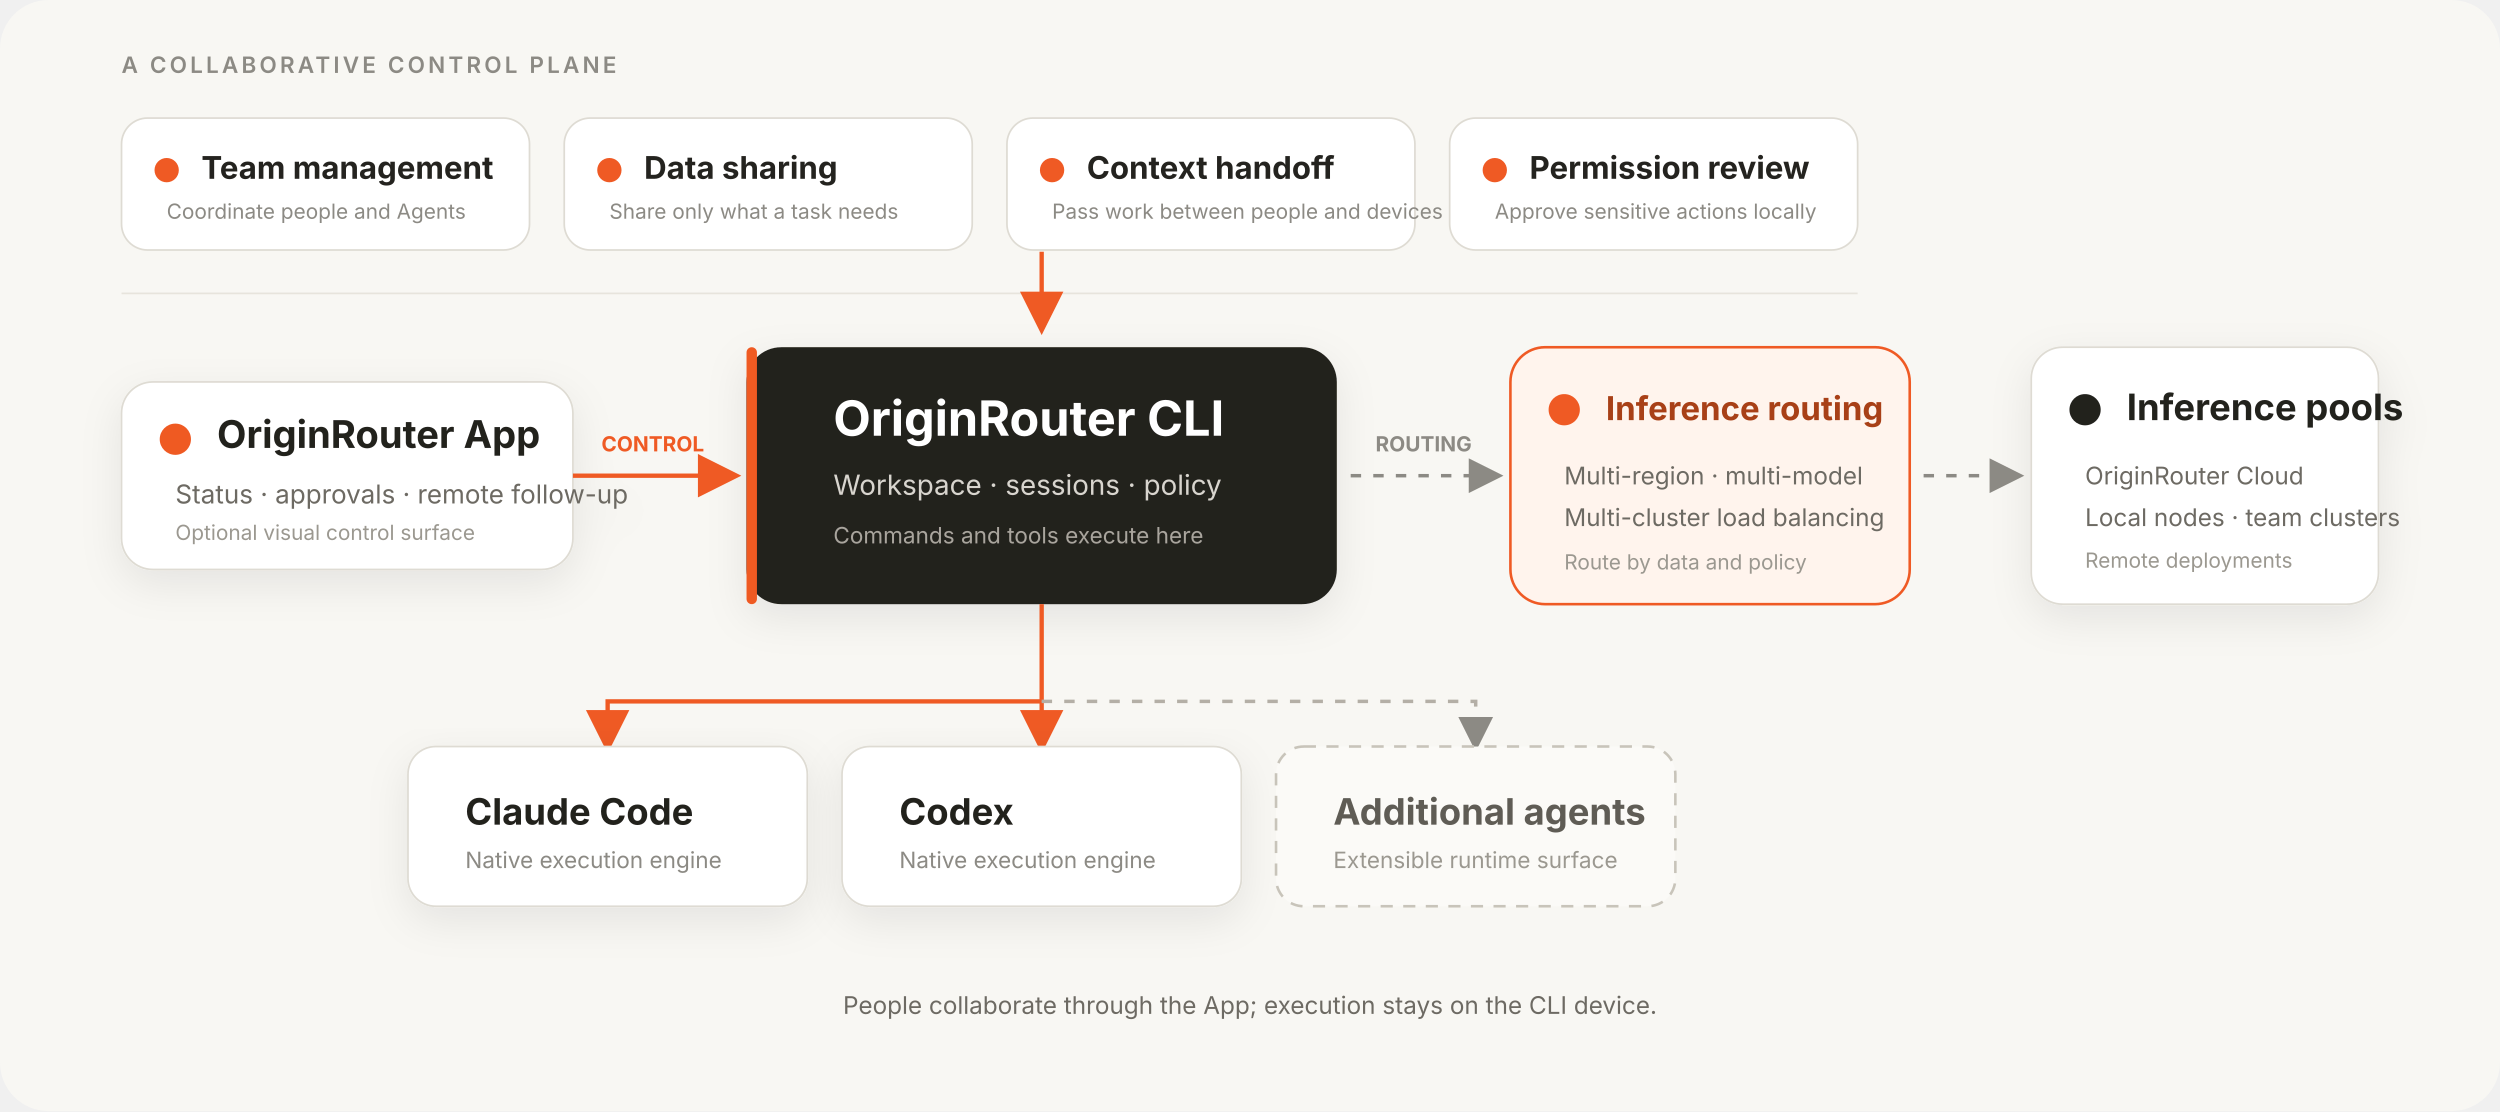
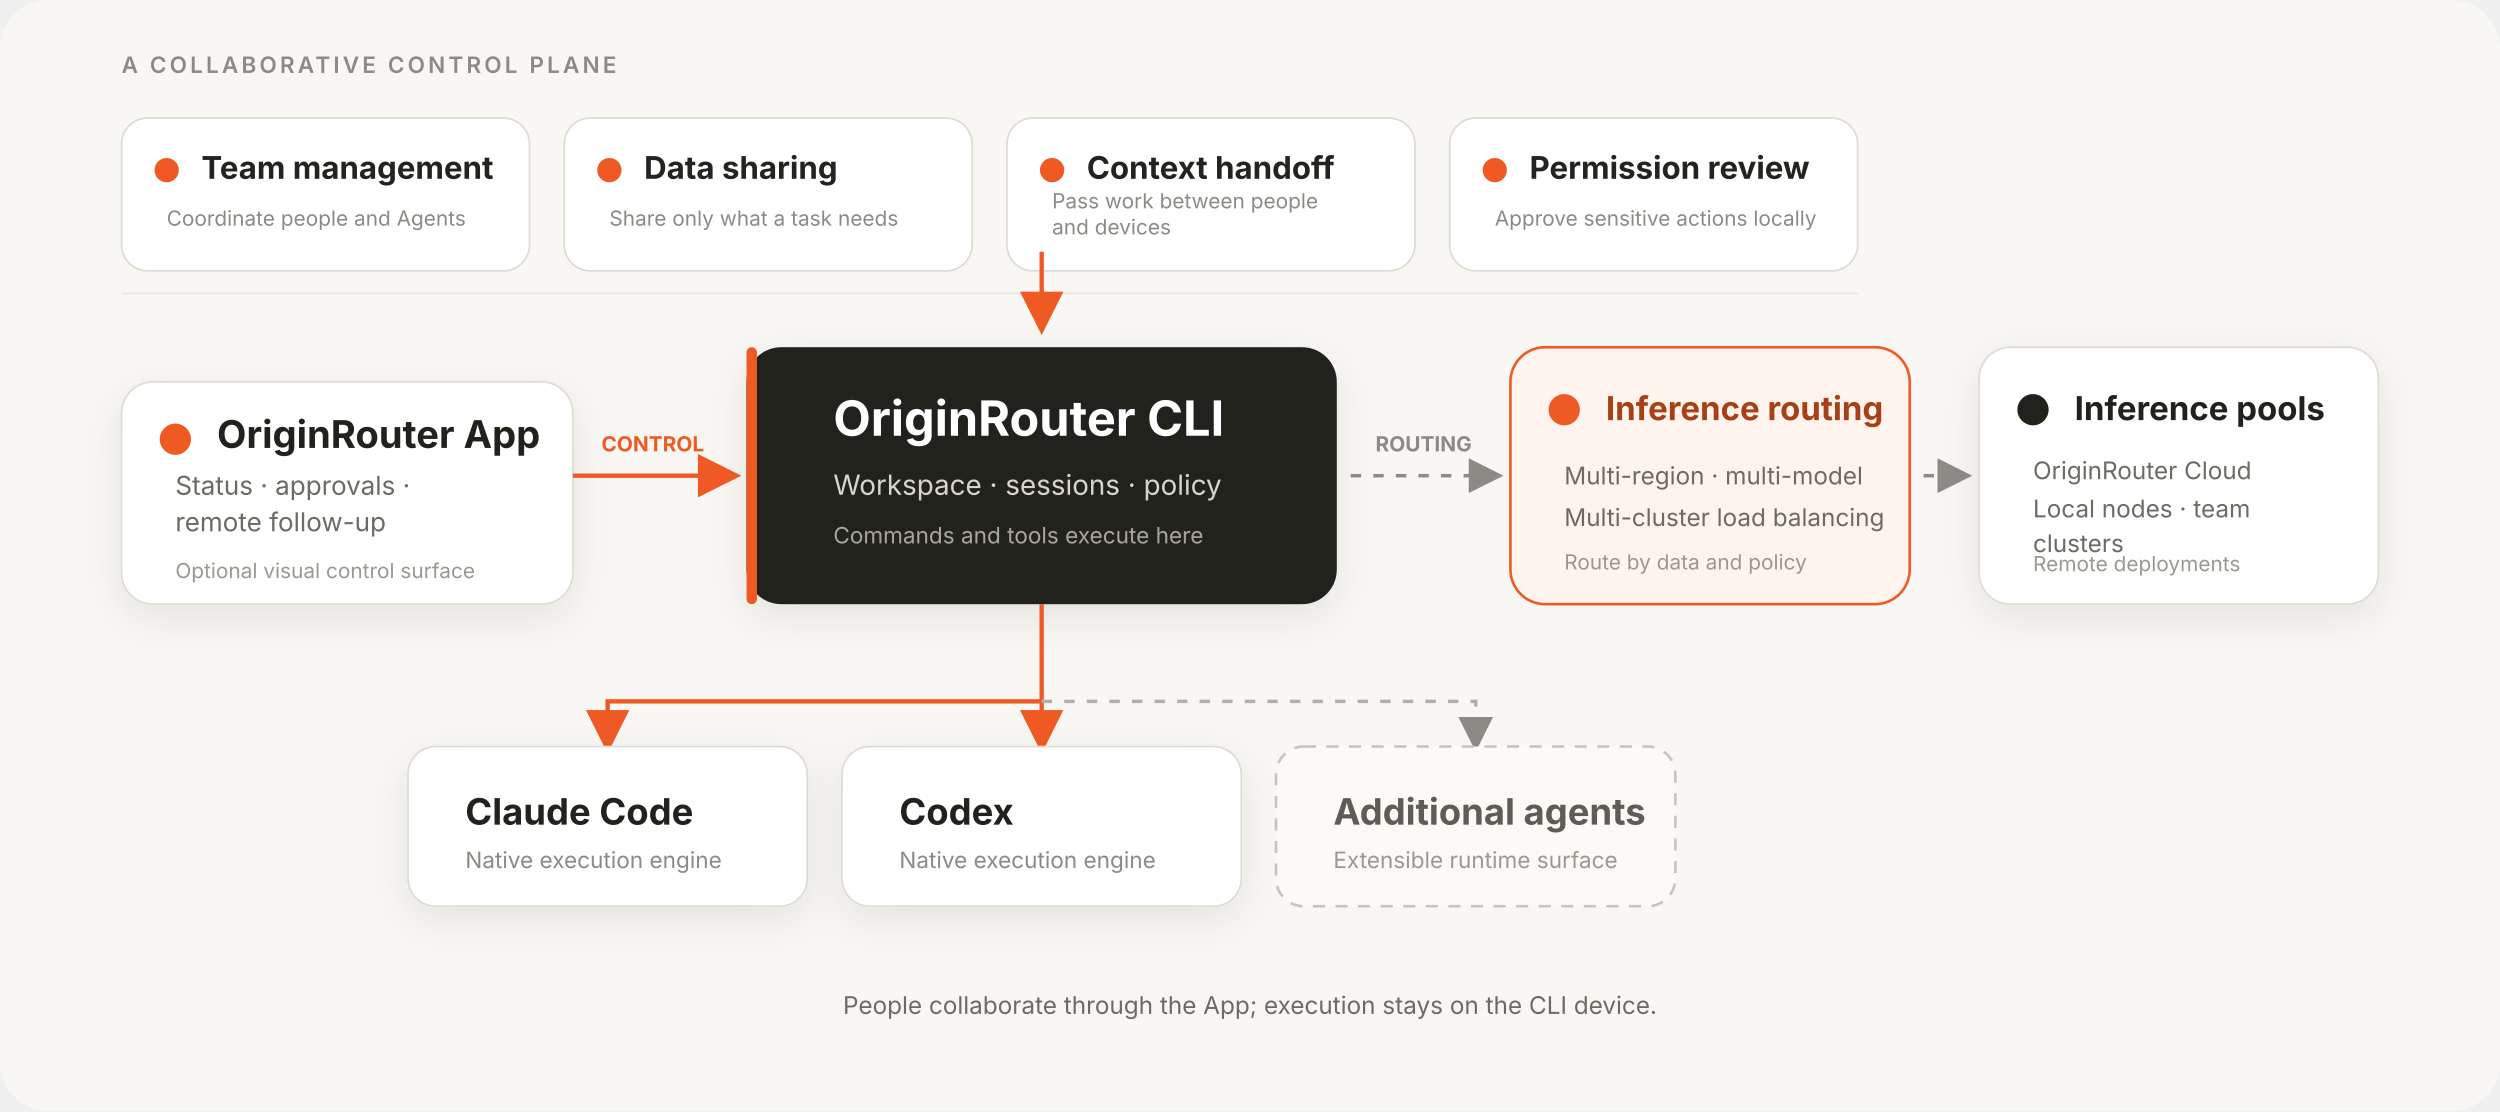
<svg xmlns="http://www.w3.org/2000/svg" viewBox="0 0 1440 640" role="img" aria-labelledby="title desc">
  <defs>
    <marker id="a" markerWidth="10" markerHeight="10" refX="8" refY="5" orient="auto">
      <path d="M0 0L10 5L0 10Z" fill="#ef5a24" />
    </marker>
    <marker id="m" markerWidth="10" markerHeight="10" refX="8" refY="5" orient="auto">
      <path d="M0 0L10 5L0 10Z" fill="#8c8a84" />
    </marker>
    <filter id="s" x="-20%" y="-20%" width="140%" height="160%">
      <feDropShadow dx="0" dy="8" stdDeviation="12" flood-color="#27251f" flood-opacity="0.08" />
    </filter>
  </defs>
  <rect width="1440" height="640" rx="28" fill="#f8f7f3" />
  <text x="70" y="42" fill="#8c8a84" font-family="Inter,ui-sans-serif,sans-serif" font-size="13" font-weight="600" letter-spacing="1.8">A COLLABORATIVE CONTROL PLANE</text>
-   <g font-family="Inter,ui-sans-serif,sans-serif">
-     <rect x="70" y="68" width="235" height="76" rx="15" fill="#fff" stroke="#dedbd3" />
+   <g font-family="Inter,Arial,Helvetica,sans-serif">
+     <rect x="70" y="68" width="235" height="88" rx="15" fill="#fff" stroke="#dedbd3" />
    <circle cx="96" cy="98" r="7" fill="#ef5a24" />
    <text x="116" y="103" fill="#24231f" font-size="18" font-weight="700">Team management</text>
-     <text x="96" y="126" fill="#8c8a84" font-size="12">Coordinate people and Agents</text>
+     <text x="96" y="130" fill="#8c8a84" font-size="12">Coordinate people and Agents</text>
  </g>
-   <g font-family="Inter,ui-sans-serif,sans-serif">
-     <rect x="325" y="68" width="235" height="76" rx="15" fill="#fff" stroke="#dedbd3" />
+   <g font-family="Inter,Arial,Helvetica,sans-serif">
+     <rect x="325" y="68" width="235" height="88" rx="15" fill="#fff" stroke="#dedbd3" />
    <circle cx="351" cy="98" r="7" fill="#ef5a24" />
    <text x="371" y="103" fill="#24231f" font-size="18" font-weight="700">Data sharing</text>
-     <text x="351" y="126" fill="#8c8a84" font-size="12">Share only what a task needs</text>
+     <text x="351" y="130" fill="#8c8a84" font-size="12">Share only what a task needs</text>
  </g>
-   <g font-family="Inter,ui-sans-serif,sans-serif">
-     <rect x="580" y="68" width="235" height="76" rx="15" fill="#fff" stroke="#dedbd3" />
+   <g font-family="Inter,Arial,Helvetica,sans-serif">
+     <rect x="580" y="68" width="235" height="88" rx="15" fill="#fff" stroke="#dedbd3" />
    <circle cx="606" cy="98" r="7" fill="#ef5a24" />
    <text x="626" y="103" fill="#24231f" font-size="18" font-weight="700">Context handoff</text>
-     <text x="606" y="126" fill="#8c8a84" font-size="12">Pass work between people and devices</text>
+     <text x="606" y="120" fill="#8c8a84" font-size="12">
+       <tspan x="606" dy="0">Pass work between people</tspan>
+       <tspan x="606" dy="15">and devices</tspan>
+     </text>
  </g>
-   <g font-family="Inter,ui-sans-serif,sans-serif">
-     <rect x="835" y="68" width="235" height="76" rx="15" fill="#fff" stroke="#dedbd3" />
+   <g font-family="Inter,Arial,Helvetica,sans-serif">
+     <rect x="835" y="68" width="235" height="88" rx="15" fill="#fff" stroke="#dedbd3" />
    <circle cx="861" cy="98" r="7" fill="#ef5a24" />
    <text x="881" y="103" fill="#24231f" font-size="18" font-weight="700">Permission review</text>
-     <text x="861" y="126" fill="#8c8a84" font-size="12">Approve sensitive actions locally</text>
+     <text x="861" y="130" fill="#8c8a84" font-size="12">Approve sensitive actions locally</text>
  </g>
  <path d="M70 169H1070" stroke="#e7e4dc" />
  <path d="M600 145V188" stroke="#ef5a24" stroke-width="2.5" marker-end="url(#a)" />
-   <g filter="url(#s)" font-family="Inter,ui-sans-serif,sans-serif">
-     <rect x="70" y="220" width="260" height="108" rx="18" fill="#fff" stroke="#dedbd3" />
+   <g filter="url(#s)" font-family="Inter,Arial,Helvetica,sans-serif">
+     <rect x="70" y="220" width="260" height="128" rx="18" fill="#fff" stroke="#dedbd3" />
    <circle cx="101" cy="253" r="9" fill="#ef5a24" />
    <text x="125" y="258" fill="#24231f" font-size="22" font-weight="700">OriginRouter App</text>
-     <text x="101" y="290" fill="#6d6a63" font-size="15">Status · approvals · remote follow-up</text>
-     <text x="101" y="311" fill="#9b9890" font-size="12">Optional visual control surface</text>
+     <text x="101" y="285" fill="#6d6a63" font-size="15">
+       <tspan x="101" dy="0">Status · approvals ·</tspan>
+       <tspan x="101" dy="21">remote follow-up</tspan>
+     </text>
+     <text x="101" y="333" fill="#9b9890" font-size="12">Optional visual control surface</text>
  </g>
-   <g filter="url(#s)" font-family="Inter,ui-sans-serif,sans-serif">
+   <g filter="url(#s)" font-family="Inter,Arial,Helvetica,sans-serif">
    <rect x="430" y="200" width="340" height="148" rx="20" fill="#24231f" />
    <rect x="430" y="200" width="6" height="148" rx="3" fill="#ef5a24" />
    <text x="480" y="251" fill="#fff" font-size="28" font-weight="750">OriginRouter CLI</text>
    <text x="480" y="285" fill="#d8d5ce" font-size="16">Workspace · sessions · policy</text>
    <text x="480" y="313" fill="#a9a59d" font-size="13">Commands and tools execute here</text>
  </g>
-   <g font-family="Inter,ui-sans-serif,sans-serif">
+   <g font-family="Inter,Arial,Helvetica,sans-serif">
    <rect x="870" y="200" width="230" height="148" rx="20" fill="#fff4ed" stroke="#ef5a24" stroke-width="1.5" />
    <circle cx="901" cy="236" r="9" fill="#ef5a24" />
    <text x="925" y="242" fill="#a84017" font-size="19" font-weight="700">Inference routing</text>
    <text x="901" y="279" fill="#6d6a63" font-size="14">Multi-region · multi-model</text>
    <text x="901" y="303" fill="#6d6a63" font-size="14">Multi-cluster load balancing</text>
    <text x="901" y="328" fill="#9b9890" font-size="12">Route by data and policy</text>
  </g>
-   <g filter="url(#s)" font-family="Inter,ui-sans-serif,sans-serif">
-     <rect x="1170" y="200" width="200" height="148" rx="18" fill="#fff" stroke="#dedbd3" />
-     <circle cx="1201" cy="236" r="9" fill="#24231f" />
-     <text x="1225" y="242" fill="#24231f" font-size="21" font-weight="700">Inference pools</text>
-     <text x="1201" y="279" fill="#6d6a63" font-size="14">OriginRouter Cloud</text>
-     <text x="1201" y="303" fill="#6d6a63" font-size="14">Local nodes · team clusters</text>
-     <text x="1201" y="327" fill="#9b9890" font-size="12">Remote deployments</text>
+   <g filter="url(#s)" font-family="Inter,Arial,Helvetica,sans-serif">
+     <rect x="1140" y="200" width="230" height="148" rx="18" fill="#fff" stroke="#dedbd3" />
+     <circle cx="1171" cy="236" r="9" fill="#24231f" />
+     <text x="1195" y="242" fill="#24231f" font-size="19" font-weight="700">Inference pools</text>
+     <text x="1171" y="276" fill="#6d6a63" font-size="14">OriginRouter Cloud</text>
+     <text x="1171" y="298" fill="#6d6a63" font-size="14">
+       <tspan x="1171" dy="0">Local nodes · team</tspan>
+       <tspan x="1171" dy="20">clusters</tspan>
+     </text>
+     <text x="1171" y="329" fill="#9b9890" font-size="12">Remote deployments</text>
  </g>
  <path d="M330 274H422" stroke="#ef5a24" stroke-width="2.5" marker-end="url(#a)" />
-   <text x="376" y="260" text-anchor="middle" fill="#ef5a24" font-family="Inter,ui-sans-serif,sans-serif" font-size="12" font-weight="650">CONTROL</text>
+   <text x="376" y="260" text-anchor="middle" fill="#ef5a24" font-family="Inter,Arial,Helvetica,sans-serif" font-size="12" font-weight="650">CONTROL</text>
  <path d="M778 274H862" stroke="#8c8a84" stroke-width="2" stroke-dasharray="6 7" marker-end="url(#m)" />
-   <text x="820" y="260" text-anchor="middle" fill="#8c8a84" font-family="Inter,ui-sans-serif,sans-serif" font-size="12" font-weight="650">ROUTING</text>
-   <path d="M1108 274H1162" stroke="#8c8a84" stroke-width="2" stroke-dasharray="6 7" marker-end="url(#m)" />
+   <text x="820" y="260" text-anchor="middle" fill="#8c8a84" font-family="Inter,Arial,Helvetica,sans-serif" font-size="12" font-weight="650">ROUTING</text>
+   <path d="M1108 274H1132" stroke="#8c8a84" stroke-width="2" stroke-dasharray="6 7" marker-end="url(#m)" />
  <path d="M600 348V404" stroke="#ef5a24" stroke-width="2.5" />
  <path d="M600 404H350V429" stroke="#ef5a24" stroke-width="2.5" fill="none" marker-end="url(#a)" />
  <path d="M600 404V429" stroke="#ef5a24" stroke-width="2.5" fill="none" marker-end="url(#a)" />
  <path d="M600 404H850V429" stroke="#b4afa6" stroke-width="2" stroke-dasharray="6 7" fill="none" marker-end="url(#m)" />
-   <g filter="url(#s)" font-family="Inter,ui-sans-serif,sans-serif">
+   <g filter="url(#s)" font-family="Inter,Arial,Helvetica,sans-serif">
    <rect x="235" y="430" width="230" height="92" rx="16" fill="#fff" stroke="#dedbd3" />
    <text x="268" y="475" fill="#24231f" font-size="21" font-weight="700">Claude Code</text>
    <text x="268" y="500" fill="#8c8a84" font-size="13">Native execution engine</text>
  </g>
-   <g filter="url(#s)" font-family="Inter,ui-sans-serif,sans-serif">
+   <g filter="url(#s)" font-family="Inter,Arial,Helvetica,sans-serif">
    <rect x="485" y="430" width="230" height="92" rx="16" fill="#fff" stroke="#dedbd3" />
    <text x="518" y="475" fill="#24231f" font-size="21" font-weight="700">Codex</text>
    <text x="518" y="500" fill="#8c8a84" font-size="13">Native execution engine</text>
  </g>
-   <g font-family="Inter,ui-sans-serif,sans-serif">
+   <g font-family="Inter,Arial,Helvetica,sans-serif">
    <rect x="735" y="430" width="230" height="92" rx="16" fill="#fbfaf7" stroke="#c8c4ba" stroke-width="1.5" stroke-dasharray="7 6" />
    <text x="768" y="475" fill="#5f5c55" font-size="21" font-weight="700">Additional agents</text>
    <text x="768" y="500" fill="#9b9890" font-size="13">Extensible runtime surface</text>
  </g>
  <text x="720" y="584" text-anchor="middle" fill="#6d6a63" font-family="Inter,ui-sans-serif,sans-serif" font-size="14">People collaborate through the App; execution stays on the CLI device.</text>
</svg>
